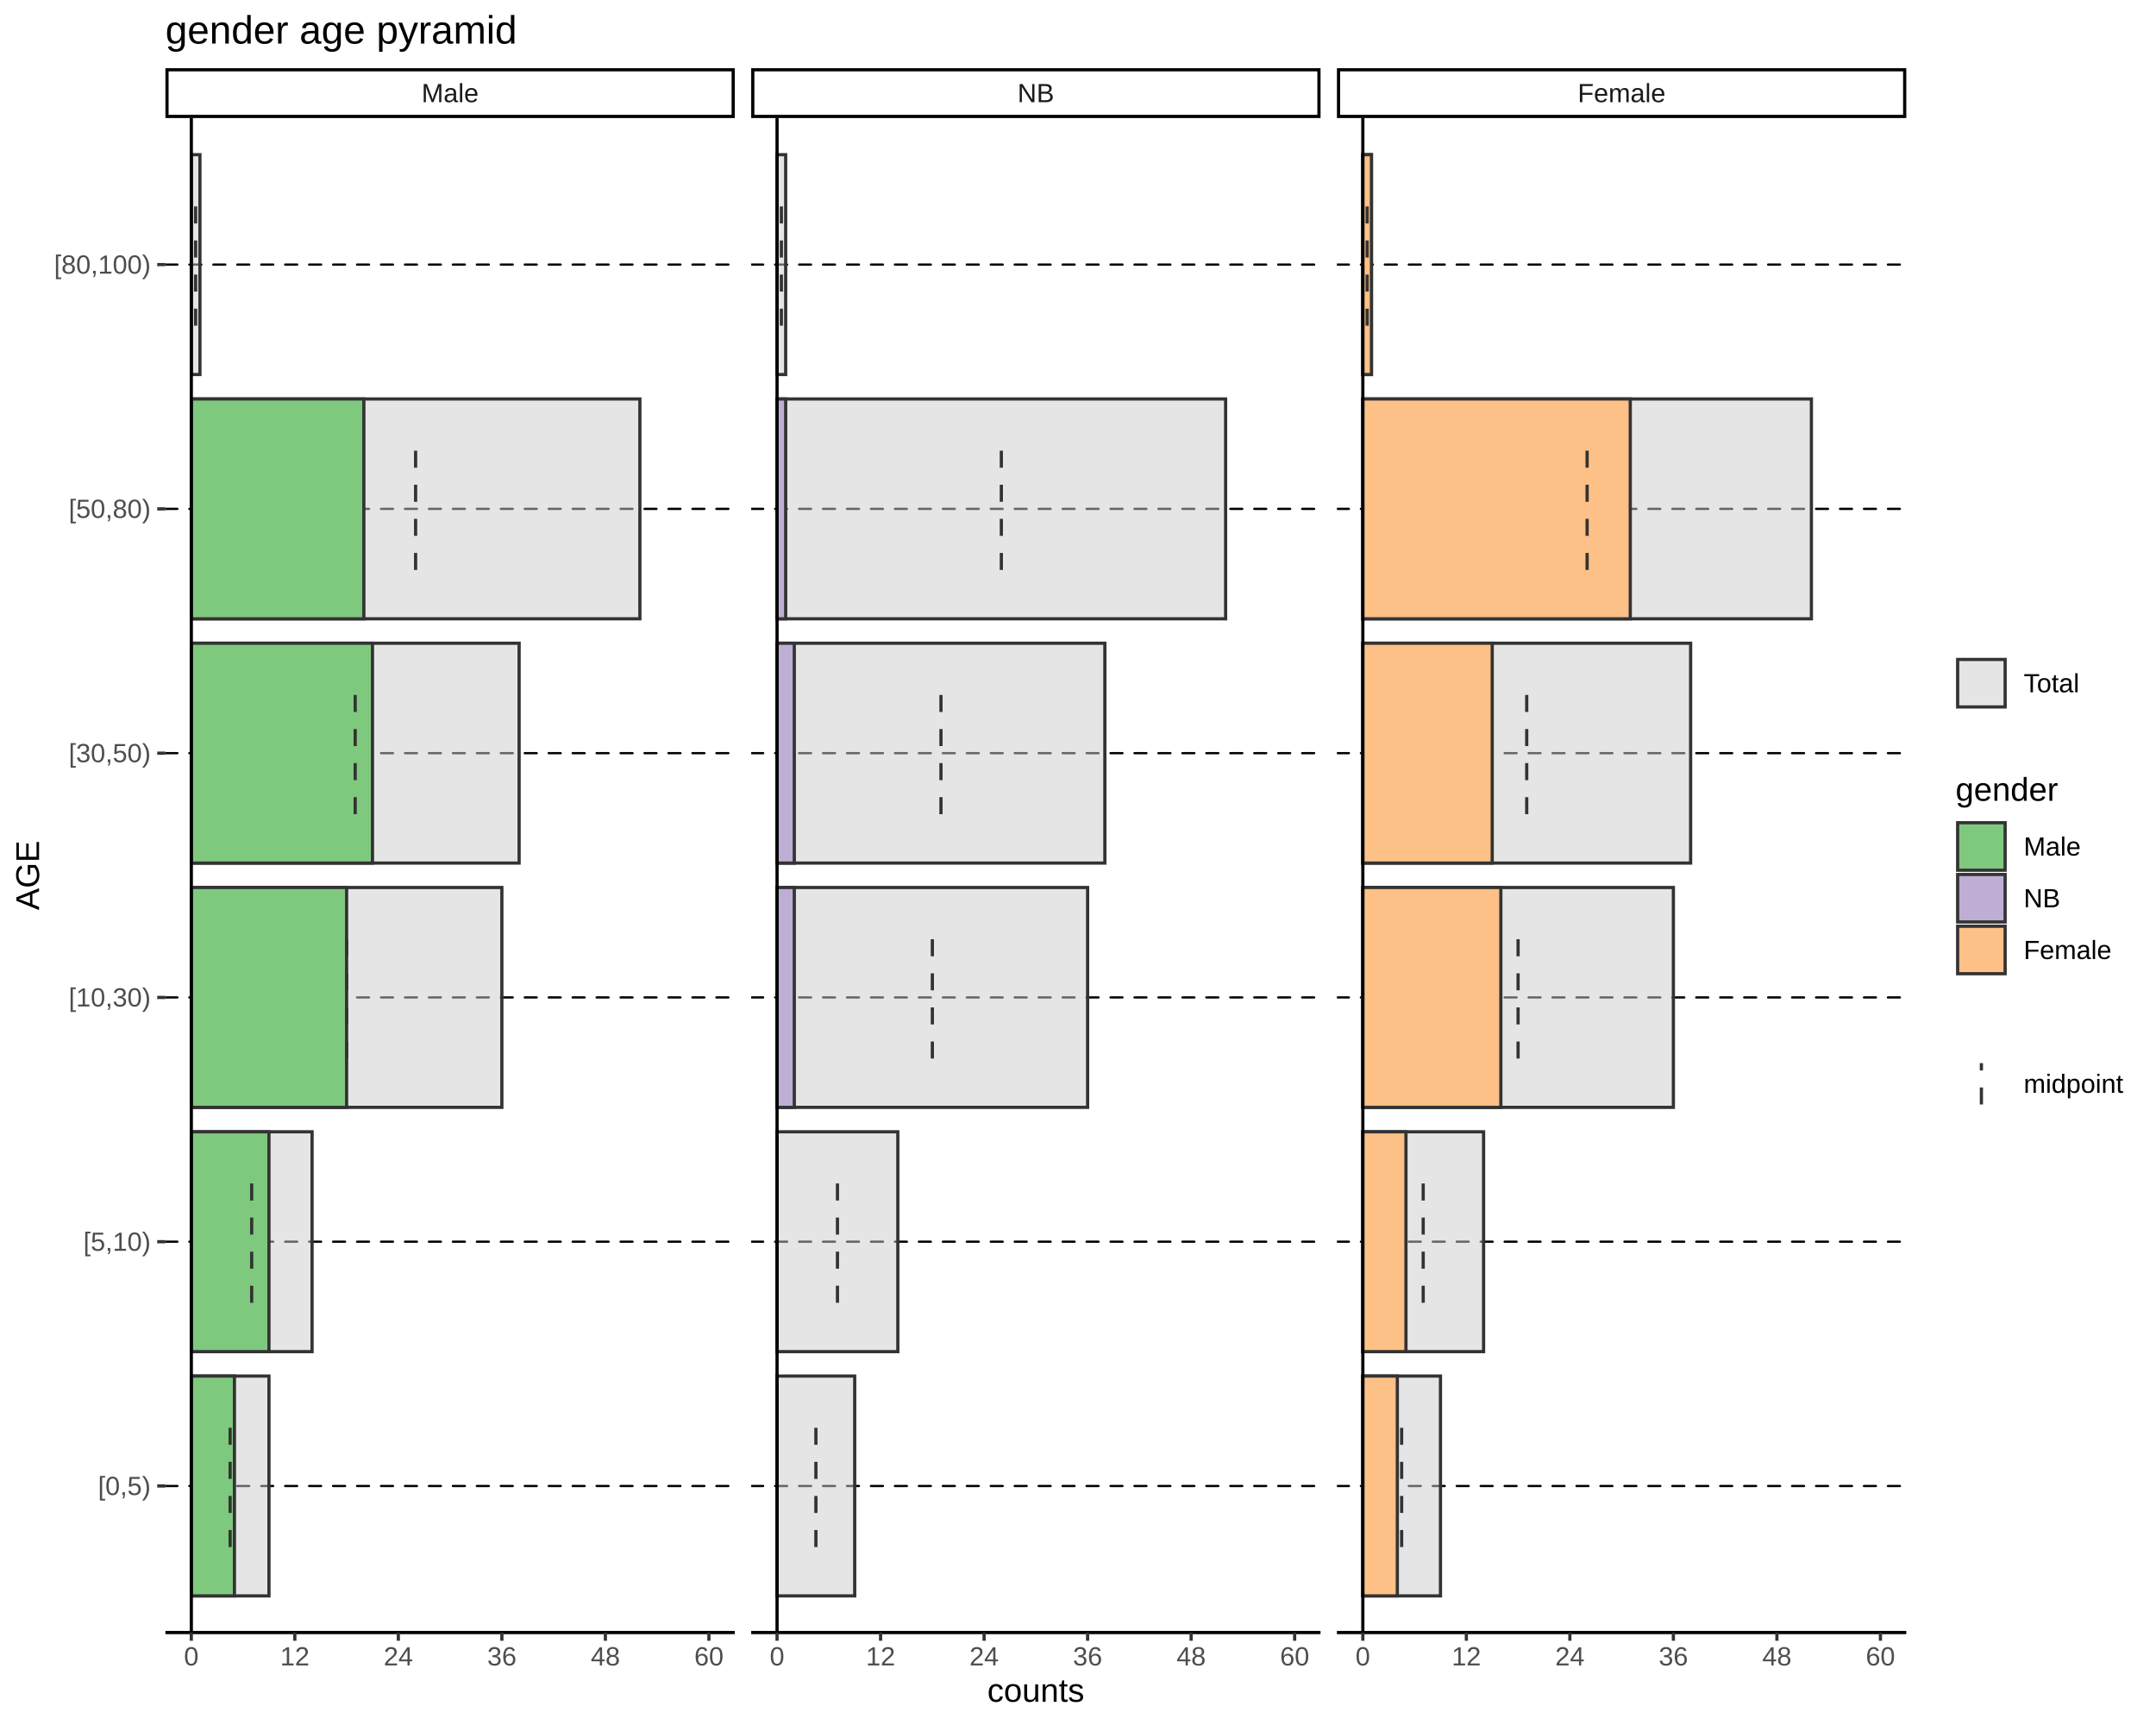
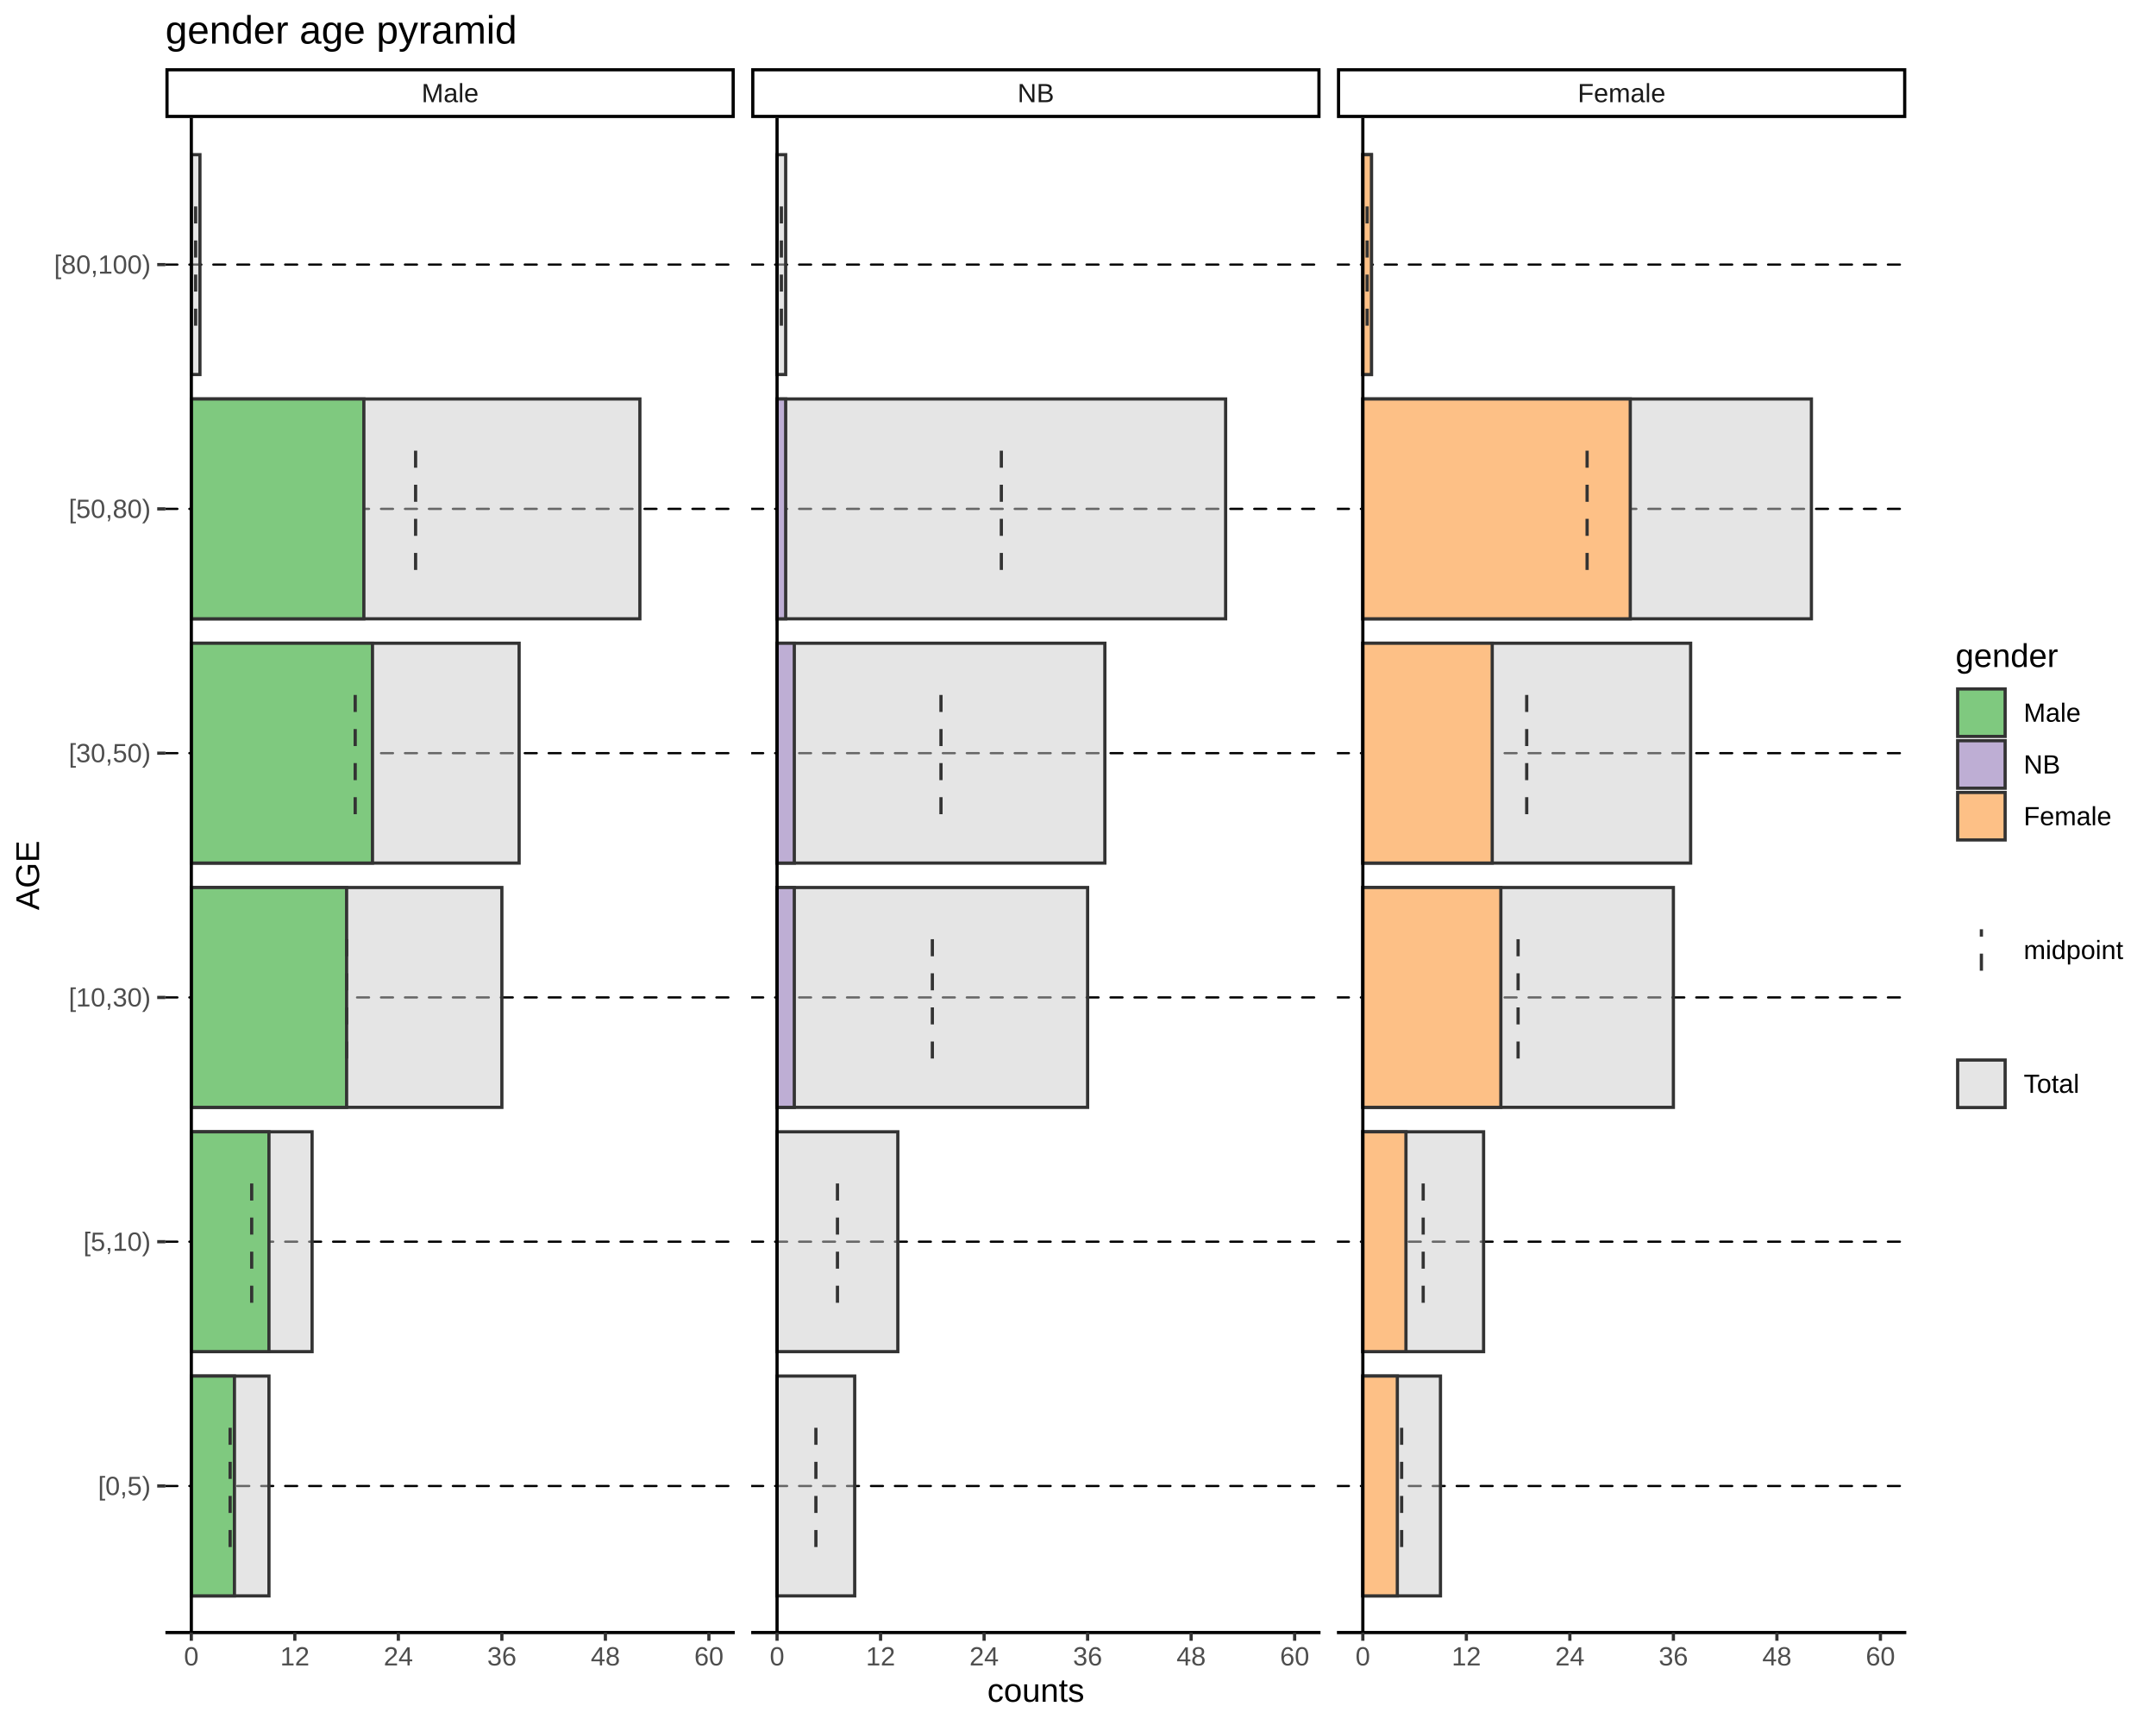
<svg xmlns="http://www.w3.org/2000/svg" viewBox="0 0 720.00 576.00">
  <defs>
    <style type="text/css">
    line, polyline, polygon, path, rect, circle {
      fill: none;
      stroke: #000000;
      stroke-linecap: round;
      stroke-linejoin: round;
      stroke-miterlimit: 10.00;
    }
  </style>
  </defs>
  <rect width="100%" height="100%" style="stroke: none; fill: #FFFFFF;" />
  <rect x="0.00" y="0.00" width="720.00" height="576.00" style="stroke-width: 1.07; stroke: #FFFFFF; fill: #FFFFFF;" />
  <defs>
    <clipPath id="cpNTUuMjR8MjQ1LjM4fDU0NS4xM3wzOS40MQ==">
      <rect x="55.24" y="39.41" width="190.14" height="505.72" />
    </clipPath>
  </defs>
  <rect x="55.24" y="39.41" width="190.14" height="505.72" style="stroke-width: 1.07; stroke: none; fill: #FFFFFF;" clip-path="url(#cpNTUuMjR8MjQ1LjM4fDU0NS4xM3wzOS40MQ==)" />
  <polyline points="55.24,496.19 245.38,496.19 " style="stroke-width: 0.75; stroke-dasharray: 4.00,4.00;" clip-path="url(#cpNTUuMjR8MjQ1LjM4fDU0NS4xM3wzOS40MQ==)" />
  <polyline points="55.24,414.62 245.38,414.62 " style="stroke-width: 0.75; stroke-dasharray: 4.00,4.00;" clip-path="url(#cpNTUuMjR8MjQ1LjM4fDU0NS4xM3wzOS40MQ==)" />
  <polyline points="55.24,333.06 245.38,333.06 " style="stroke-width: 0.75; stroke-dasharray: 4.00,4.00;" clip-path="url(#cpNTUuMjR8MjQ1LjM4fDU0NS4xM3wzOS40MQ==)" />
  <polyline points="55.24,251.49 245.38,251.49 " style="stroke-width: 0.75; stroke-dasharray: 4.00,4.00;" clip-path="url(#cpNTUuMjR8MjQ1LjM4fDU0NS4xM3wzOS40MQ==)" />
  <polyline points="55.24,169.92 245.38,169.92 " style="stroke-width: 0.75; stroke-dasharray: 4.00,4.00;" clip-path="url(#cpNTUuMjR8MjQ1LjM4fDU0NS4xM3wzOS40MQ==)" />
  <polyline points="55.24,88.35 245.38,88.35 " style="stroke-width: 0.75; stroke-dasharray: 4.00,4.00;" clip-path="url(#cpNTUuMjR8MjQ1LjM4fDU0NS4xM3wzOS40MQ==)" />
  <rect x="63.89" y="459.48" width="25.93" height="73.41" style="stroke-width: 1.07; stroke: #333333; stroke-linecap: square; stroke-linejoin: miter; fill: #CCCCCC; fill-opacity: 0.50;" clip-path="url(#cpNTUuMjR8MjQ1LjM4fDU0NS4xM3wzOS40MQ==)" />
  <rect x="63.89" y="377.92" width="40.33" height="73.41" style="stroke-width: 1.07; stroke: #333333; stroke-linecap: square; stroke-linejoin: miter; fill: #CCCCCC; fill-opacity: 0.50;" clip-path="url(#cpNTUuMjR8MjQ1LjM4fDU0NS4xM3wzOS40MQ==)" />
  <rect x="63.89" y="296.35" width="103.71" height="73.41" style="stroke-width: 1.07; stroke: #333333; stroke-linecap: square; stroke-linejoin: miter; fill: #CCCCCC; fill-opacity: 0.50;" clip-path="url(#cpNTUuMjR8MjQ1LjM4fDU0NS4xM3wzOS40MQ==)" />
  <rect x="63.89" y="214.78" width="109.47" height="73.41" style="stroke-width: 1.07; stroke: #333333; stroke-linecap: square; stroke-linejoin: miter; fill: #CCCCCC; fill-opacity: 0.50;" clip-path="url(#cpNTUuMjR8MjQ1LjM4fDU0NS4xM3wzOS40MQ==)" />
  <rect x="63.89" y="133.22" width="149.80" height="73.41" style="stroke-width: 1.07; stroke: #333333; stroke-linecap: square; stroke-linejoin: miter; fill: #CCCCCC; fill-opacity: 0.50;" clip-path="url(#cpNTUuMjR8MjQ1LjM4fDU0NS4xM3wzOS40MQ==)" />
  <rect x="63.89" y="51.65" width="2.88" height="73.41" style="stroke-width: 1.07; stroke: #333333; stroke-linecap: square; stroke-linejoin: miter; fill: #CCCCCC; fill-opacity: 0.50;" clip-path="url(#cpNTUuMjR8MjQ1LjM4fDU0NS4xM3wzOS40MQ==)" />
  <rect x="63.89" y="459.48" width="14.40" height="73.41" style="stroke-width: 1.07; stroke: #333333; stroke-linecap: square; stroke-linejoin: miter; fill: #7FC97F;" clip-path="url(#cpNTUuMjR8MjQ1LjM4fDU0NS4xM3wzOS40MQ==)" />
  <rect x="63.89" y="377.92" width="25.93" height="73.41" style="stroke-width: 1.07; stroke: #333333; stroke-linecap: square; stroke-linejoin: miter; fill: #7FC97F;" clip-path="url(#cpNTUuMjR8MjQ1LjM4fDU0NS4xM3wzOS40MQ==)" />
  <rect x="63.89" y="296.35" width="51.86" height="73.41" style="stroke-width: 1.07; stroke: #333333; stroke-linecap: square; stroke-linejoin: miter; fill: #7FC97F;" clip-path="url(#cpNTUuMjR8MjQ1LjM4fDU0NS4xM3wzOS40MQ==)" />
  <rect x="63.89" y="214.78" width="60.50" height="73.41" style="stroke-width: 1.07; stroke: #333333; stroke-linecap: square; stroke-linejoin: miter; fill: #7FC97F;" clip-path="url(#cpNTUuMjR8MjQ1LjM4fDU0NS4xM3wzOS40MQ==)" />
  <rect x="63.89" y="133.22" width="57.62" height="73.41" style="stroke-width: 1.07; stroke: #333333; stroke-linecap: square; stroke-linejoin: miter; fill: #7FC97F;" clip-path="url(#cpNTUuMjR8MjQ1LjM4fDU0NS4xM3wzOS40MQ==)" />
  <line x1="76.85" y1="516.58" x2="76.85" y2="475.80" style="stroke-width: 1.07; stroke: #333333; stroke-dasharray: 5.69,5.69; stroke-linecap: butt;" clip-path="url(#cpNTUuMjR8MjQ1LjM4fDU0NS4xM3wzOS40MQ==)" />
  <line x1="84.05" y1="435.01" x2="84.05" y2="394.23" style="stroke-width: 1.07; stroke: #333333; stroke-dasharray: 5.69,5.69; stroke-linecap: butt;" clip-path="url(#cpNTUuMjR8MjQ1LjM4fDU0NS4xM3wzOS40MQ==)" />
  <line x1="115.74" y1="353.45" x2="115.74" y2="312.66" style="stroke-width: 1.07; stroke: #333333; stroke-dasharray: 5.69,5.69; stroke-linecap: butt;" clip-path="url(#cpNTUuMjR8MjQ1LjM4fDU0NS4xM3wzOS40MQ==)" />
  <line x1="118.62" y1="271.88" x2="118.62" y2="231.10" style="stroke-width: 1.07; stroke: #333333; stroke-dasharray: 5.69,5.69; stroke-linecap: butt;" clip-path="url(#cpNTUuMjR8MjQ1LjM4fDU0NS4xM3wzOS40MQ==)" />
  <line x1="138.79" y1="190.31" x2="138.79" y2="149.53" style="stroke-width: 1.07; stroke: #333333; stroke-dasharray: 5.69,5.69; stroke-linecap: butt;" clip-path="url(#cpNTUuMjR8MjQ1LjM4fDU0NS4xM3wzOS40MQ==)" />
  <line x1="65.33" y1="108.75" x2="65.33" y2="67.96" style="stroke-width: 1.07; stroke: #333333; stroke-dasharray: 5.69,5.69; stroke-linecap: butt;" clip-path="url(#cpNTUuMjR8MjQ1LjM4fDU0NS4xM3wzOS40MQ==)" />
  <line x1="63.89" y1="545.13" x2="63.89" y2="39.41" style="stroke-width: 1.07; stroke-linecap: butt;" clip-path="url(#cpNTUuMjR8MjQ1LjM4fDU0NS4xM3wzOS40MQ==)" />
  <defs>
    <clipPath id="cpMC4wMHw3MjAuMDB8NTc2LjAwfDAuMDA=">
      <rect x="0.00" y="0.00" width="720.00" height="576.00" />
    </clipPath>
  </defs>
  <defs>
    <clipPath id="cpMjUwLjg2fDQ0MC45OXw1NDUuMTN8MzkuNDE=">
      <rect x="250.86" y="39.41" width="190.14" height="505.72" />
    </clipPath>
  </defs>
  <rect x="250.86" y="39.41" width="190.14" height="505.72" style="stroke-width: 1.07; stroke: none; fill: #FFFFFF;" clip-path="url(#cpMjUwLjg2fDQ0MC45OXw1NDUuMTN8MzkuNDE=)" />
  <polyline points="250.86,496.19 440.99,496.19 " style="stroke-width: 0.75; stroke-dasharray: 4.00,4.00;" clip-path="url(#cpMjUwLjg2fDQ0MC45OXw1NDUuMTN8MzkuNDE=)" />
  <polyline points="250.86,414.62 440.99,414.62 " style="stroke-width: 0.75; stroke-dasharray: 4.00,4.00;" clip-path="url(#cpMjUwLjg2fDQ0MC45OXw1NDUuMTN8MzkuNDE=)" />
  <polyline points="250.86,333.06 440.99,333.06 " style="stroke-width: 0.75; stroke-dasharray: 4.00,4.00;" clip-path="url(#cpMjUwLjg2fDQ0MC45OXw1NDUuMTN8MzkuNDE=)" />
  <polyline points="250.86,251.49 440.99,251.49 " style="stroke-width: 0.75; stroke-dasharray: 4.00,4.00;" clip-path="url(#cpMjUwLjg2fDQ0MC45OXw1NDUuMTN8MzkuNDE=)" />
  <polyline points="250.86,169.92 440.99,169.92 " style="stroke-width: 0.75; stroke-dasharray: 4.00,4.00;" clip-path="url(#cpMjUwLjg2fDQ0MC45OXw1NDUuMTN8MzkuNDE=)" />
  <polyline points="250.86,88.35 440.99,88.35 " style="stroke-width: 0.75; stroke-dasharray: 4.00,4.00;" clip-path="url(#cpMjUwLjg2fDQ0MC45OXw1NDUuMTN8MzkuNDE=)" />
  <rect x="259.50" y="459.48" width="25.93" height="73.41" style="stroke-width: 1.07; stroke: #333333; stroke-linecap: square; stroke-linejoin: miter; fill: #CCCCCC; fill-opacity: 0.50;" clip-path="url(#cpMjUwLjg2fDQ0MC45OXw1NDUuMTN8MzkuNDE=)" />
  <rect x="259.50" y="377.92" width="40.33" height="73.41" style="stroke-width: 1.07; stroke: #333333; stroke-linecap: square; stroke-linejoin: miter; fill: #CCCCCC; fill-opacity: 0.50;" clip-path="url(#cpMjUwLjg2fDQ0MC45OXw1NDUuMTN8MzkuNDE=)" />
  <rect x="259.50" y="296.35" width="103.71" height="73.41" style="stroke-width: 1.07; stroke: #333333; stroke-linecap: square; stroke-linejoin: miter; fill: #CCCCCC; fill-opacity: 0.50;" clip-path="url(#cpMjUwLjg2fDQ0MC45OXw1NDUuMTN8MzkuNDE=)" />
  <rect x="259.50" y="214.78" width="109.47" height="73.41" style="stroke-width: 1.07; stroke: #333333; stroke-linecap: square; stroke-linejoin: miter; fill: #CCCCCC; fill-opacity: 0.50;" clip-path="url(#cpMjUwLjg2fDQ0MC45OXw1NDUuMTN8MzkuNDE=)" />
  <rect x="259.50" y="133.22" width="149.80" height="73.41" style="stroke-width: 1.07; stroke: #333333; stroke-linecap: square; stroke-linejoin: miter; fill: #CCCCCC; fill-opacity: 0.50;" clip-path="url(#cpMjUwLjg2fDQ0MC45OXw1NDUuMTN8MzkuNDE=)" />
  <rect x="259.50" y="51.65" width="2.88" height="73.41" style="stroke-width: 1.07; stroke: #333333; stroke-linecap: square; stroke-linejoin: miter; fill: #CCCCCC; fill-opacity: 0.50;" clip-path="url(#cpMjUwLjg2fDQ0MC45OXw1NDUuMTN8MzkuNDE=)" />
  <rect x="259.50" y="296.35" width="5.76" height="73.41" style="stroke-width: 1.07; stroke: #333333; stroke-linecap: square; stroke-linejoin: miter; fill: #BEAED4;" clip-path="url(#cpMjUwLjg2fDQ0MC45OXw1NDUuMTN8MzkuNDE=)" />
  <rect x="259.50" y="214.78" width="5.76" height="73.41" style="stroke-width: 1.07; stroke: #333333; stroke-linecap: square; stroke-linejoin: miter; fill: #BEAED4;" clip-path="url(#cpMjUwLjg2fDQ0MC45OXw1NDUuMTN8MzkuNDE=)" />
  <rect x="259.50" y="133.22" width="2.88" height="73.41" style="stroke-width: 1.07; stroke: #333333; stroke-linecap: square; stroke-linejoin: miter; fill: #BEAED4;" clip-path="url(#cpMjUwLjg2fDQ0MC45OXw1NDUuMTN8MzkuNDE=)" />
  <line x1="272.47" y1="516.58" x2="272.47" y2="475.80" style="stroke-width: 1.07; stroke: #333333; stroke-dasharray: 5.69,5.69; stroke-linecap: butt;" clip-path="url(#cpMjUwLjg2fDQ0MC45OXw1NDUuMTN8MzkuNDE=)" />
  <line x1="279.67" y1="435.01" x2="279.67" y2="394.23" style="stroke-width: 1.07; stroke: #333333; stroke-dasharray: 5.69,5.69; stroke-linecap: butt;" clip-path="url(#cpMjUwLjg2fDQ0MC45OXw1NDUuMTN8MzkuNDE=)" />
  <line x1="311.36" y1="353.45" x2="311.36" y2="312.66" style="stroke-width: 1.07; stroke: #333333; stroke-dasharray: 5.69,5.69; stroke-linecap: butt;" clip-path="url(#cpMjUwLjg2fDQ0MC45OXw1NDUuMTN8MzkuNDE=)" />
  <line x1="314.24" y1="271.88" x2="314.24" y2="231.10" style="stroke-width: 1.07; stroke: #333333; stroke-dasharray: 5.69,5.69; stroke-linecap: butt;" clip-path="url(#cpMjUwLjg2fDQ0MC45OXw1NDUuMTN8MzkuNDE=)" />
  <line x1="334.40" y1="190.31" x2="334.40" y2="149.53" style="stroke-width: 1.07; stroke: #333333; stroke-dasharray: 5.69,5.69; stroke-linecap: butt;" clip-path="url(#cpMjUwLjg2fDQ0MC45OXw1NDUuMTN8MzkuNDE=)" />
  <line x1="260.94" y1="108.75" x2="260.94" y2="67.96" style="stroke-width: 1.07; stroke: #333333; stroke-dasharray: 5.69,5.69; stroke-linecap: butt;" clip-path="url(#cpMjUwLjg2fDQ0MC45OXw1NDUuMTN8MzkuNDE=)" />
  <line x1="259.50" y1="545.13" x2="259.50" y2="39.41" style="stroke-width: 1.07; stroke-linecap: butt;" clip-path="url(#cpMjUwLjg2fDQ0MC45OXw1NDUuMTN8MzkuNDE=)" />
  <defs>
    <clipPath id="cpMC4wMHw3MjAuMDB8NTc2LjAwfDAuMDA=">
      <rect x="0.00" y="0.00" width="720.00" height="576.00" />
    </clipPath>
  </defs>
  <defs>
    <clipPath id="cpNDQ2LjQ3fDYzNi42MXw1NDUuMTN8MzkuNDE=">
      <rect x="446.47" y="39.41" width="190.14" height="505.72" />
    </clipPath>
  </defs>
  <rect x="446.47" y="39.41" width="190.14" height="505.72" style="stroke-width: 1.07; stroke: none; fill: #FFFFFF;" clip-path="url(#cpNDQ2LjQ3fDYzNi42MXw1NDUuMTN8MzkuNDE=)" />
  <polyline points="446.47,496.19 636.61,496.19 " style="stroke-width: 0.75; stroke-dasharray: 4.00,4.00;" clip-path="url(#cpNDQ2LjQ3fDYzNi42MXw1NDUuMTN8MzkuNDE=)" />
  <polyline points="446.47,414.62 636.61,414.62 " style="stroke-width: 0.75; stroke-dasharray: 4.00,4.00;" clip-path="url(#cpNDQ2LjQ3fDYzNi42MXw1NDUuMTN8MzkuNDE=)" />
  <polyline points="446.47,333.06 636.61,333.06 " style="stroke-width: 0.75; stroke-dasharray: 4.00,4.00;" clip-path="url(#cpNDQ2LjQ3fDYzNi42MXw1NDUuMTN8MzkuNDE=)" />
  <polyline points="446.47,251.49 636.61,251.49 " style="stroke-width: 0.75; stroke-dasharray: 4.00,4.00;" clip-path="url(#cpNDQ2LjQ3fDYzNi42MXw1NDUuMTN8MzkuNDE=)" />
  <polyline points="446.47,169.92 636.61,169.92 " style="stroke-width: 0.75; stroke-dasharray: 4.00,4.00;" clip-path="url(#cpNDQ2LjQ3fDYzNi42MXw1NDUuMTN8MzkuNDE=)" />
  <polyline points="446.47,88.35 636.61,88.35 " style="stroke-width: 0.75; stroke-dasharray: 4.00,4.00;" clip-path="url(#cpNDQ2LjQ3fDYzNi42MXw1NDUuMTN8MzkuNDE=)" />
  <rect x="455.12" y="459.48" width="25.93" height="73.41" style="stroke-width: 1.07; stroke: #333333; stroke-linecap: square; stroke-linejoin: miter; fill: #CCCCCC; fill-opacity: 0.50;" clip-path="url(#cpNDQ2LjQ3fDYzNi42MXw1NDUuMTN8MzkuNDE=)" />
  <rect x="455.12" y="377.92" width="40.33" height="73.41" style="stroke-width: 1.07; stroke: #333333; stroke-linecap: square; stroke-linejoin: miter; fill: #CCCCCC; fill-opacity: 0.50;" clip-path="url(#cpNDQ2LjQ3fDYzNi42MXw1NDUuMTN8MzkuNDE=)" />
  <rect x="455.12" y="296.35" width="103.71" height="73.41" style="stroke-width: 1.07; stroke: #333333; stroke-linecap: square; stroke-linejoin: miter; fill: #CCCCCC; fill-opacity: 0.50;" clip-path="url(#cpNDQ2LjQ3fDYzNi42MXw1NDUuMTN8MzkuNDE=)" />
  <rect x="455.12" y="214.78" width="109.47" height="73.41" style="stroke-width: 1.07; stroke: #333333; stroke-linecap: square; stroke-linejoin: miter; fill: #CCCCCC; fill-opacity: 0.50;" clip-path="url(#cpNDQ2LjQ3fDYzNi42MXw1NDUuMTN8MzkuNDE=)" />
  <rect x="455.12" y="133.22" width="149.80" height="73.41" style="stroke-width: 1.07; stroke: #333333; stroke-linecap: square; stroke-linejoin: miter; fill: #CCCCCC; fill-opacity: 0.50;" clip-path="url(#cpNDQ2LjQ3fDYzNi42MXw1NDUuMTN8MzkuNDE=)" />
  <rect x="455.12" y="51.65" width="2.88" height="73.41" style="stroke-width: 1.07; stroke: #333333; stroke-linecap: square; stroke-linejoin: miter; fill: #CCCCCC; fill-opacity: 0.50;" clip-path="url(#cpNDQ2LjQ3fDYzNi42MXw1NDUuMTN8MzkuNDE=)" />
  <rect x="455.12" y="459.48" width="11.52" height="73.41" style="stroke-width: 1.07; stroke: #333333; stroke-linecap: square; stroke-linejoin: miter; fill: #FDC086;" clip-path="url(#cpNDQ2LjQ3fDYzNi42MXw1NDUuMTN8MzkuNDE=)" />
  <rect x="455.12" y="377.92" width="14.40" height="73.41" style="stroke-width: 1.07; stroke: #333333; stroke-linecap: square; stroke-linejoin: miter; fill: #FDC086;" clip-path="url(#cpNDQ2LjQ3fDYzNi42MXw1NDUuMTN8MzkuNDE=)" />
  <rect x="455.12" y="296.35" width="46.09" height="73.41" style="stroke-width: 1.07; stroke: #333333; stroke-linecap: square; stroke-linejoin: miter; fill: #FDC086;" clip-path="url(#cpNDQ2LjQ3fDYzNi42MXw1NDUuMTN8MzkuNDE=)" />
  <rect x="455.12" y="214.78" width="43.21" height="73.41" style="stroke-width: 1.07; stroke: #333333; stroke-linecap: square; stroke-linejoin: miter; fill: #FDC086;" clip-path="url(#cpNDQ2LjQ3fDYzNi42MXw1NDUuMTN8MzkuNDE=)" />
  <rect x="455.12" y="133.22" width="89.31" height="73.41" style="stroke-width: 1.07; stroke: #333333; stroke-linecap: square; stroke-linejoin: miter; fill: #FDC086;" clip-path="url(#cpNDQ2LjQ3fDYzNi42MXw1NDUuMTN8MzkuNDE=)" />
  <rect x="455.12" y="51.65" width="2.88" height="73.41" style="stroke-width: 1.07; stroke: #333333; stroke-linecap: square; stroke-linejoin: miter; fill: #FDC086;" clip-path="url(#cpNDQ2LjQ3fDYzNi42MXw1NDUuMTN8MzkuNDE=)" />
  <line x1="468.08" y1="516.58" x2="468.08" y2="475.80" style="stroke-width: 1.07; stroke: #333333; stroke-dasharray: 5.69,5.69; stroke-linecap: butt;" clip-path="url(#cpNDQ2LjQ3fDYzNi42MXw1NDUuMTN8MzkuNDE=)" />
  <line x1="475.28" y1="435.01" x2="475.28" y2="394.23" style="stroke-width: 1.07; stroke: #333333; stroke-dasharray: 5.69,5.69; stroke-linecap: butt;" clip-path="url(#cpNDQ2LjQ3fDYzNi42MXw1NDUuMTN8MzkuNDE=)" />
  <line x1="506.97" y1="353.45" x2="506.97" y2="312.66" style="stroke-width: 1.07; stroke: #333333; stroke-dasharray: 5.69,5.69; stroke-linecap: butt;" clip-path="url(#cpNDQ2LjQ3fDYzNi42MXw1NDUuMTN8MzkuNDE=)" />
  <line x1="509.85" y1="271.88" x2="509.85" y2="231.10" style="stroke-width: 1.07; stroke: #333333; stroke-dasharray: 5.69,5.69; stroke-linecap: butt;" clip-path="url(#cpNDQ2LjQ3fDYzNi42MXw1NDUuMTN8MzkuNDE=)" />
  <line x1="530.02" y1="190.31" x2="530.02" y2="149.53" style="stroke-width: 1.07; stroke: #333333; stroke-dasharray: 5.69,5.69; stroke-linecap: butt;" clip-path="url(#cpNDQ2LjQ3fDYzNi42MXw1NDUuMTN8MzkuNDE=)" />
  <line x1="456.56" y1="108.75" x2="456.56" y2="67.96" style="stroke-width: 1.07; stroke: #333333; stroke-dasharray: 5.69,5.69; stroke-linecap: butt;" clip-path="url(#cpNDQ2LjQ3fDYzNi42MXw1NDUuMTN8MzkuNDE=)" />
  <line x1="455.12" y1="545.13" x2="455.12" y2="39.41" style="stroke-width: 1.07; stroke-linecap: butt;" clip-path="url(#cpNDQ2LjQ3fDYzNi42MXw1NDUuMTN8MzkuNDE=)" />
  <defs>
    <clipPath id="cpMC4wMHw3MjAuMDB8NTc2LjAwfDAuMDA=">
      <rect x="0.00" y="0.00" width="720.00" height="576.00" />
    </clipPath>
  </defs>
  <defs>
    <clipPath id="cpNTUuMjR8MjQ1LjM4fDM5LjQxfDIyLjc3">
      <rect x="55.24" y="22.77" width="190.14" height="16.64" />
    </clipPath>
  </defs>
  <rect x="55.24" y="22.77" width="190.14" height="16.64" style="stroke-width: 2.13; fill: #FFFFFF;" clip-path="url(#cpNTUuMjR8MjQ1LjM4fDM5LjQxfDIyLjc3)" />
  <g clip-path="url(#cpNTUuMjR8MjQ1LjM4fDM5LjQxfDIyLjc3)">
    <text x="140.78" y="34.12" style="font-size: 8.80px; fill: #1A1A1A; font-family: Liberation Sans;" textLength="19.06px" lengthAdjust="spacingAndGlyphs">Male</text>
  </g>
  <defs>
    <clipPath id="cpMC4wMHw3MjAuMDB8NTc2LjAwfDAuMDA=">
      <rect x="0.00" y="0.00" width="720.00" height="576.00" />
    </clipPath>
  </defs>
  <defs>
    <clipPath id="cpMjUwLjg2fDQ0MC45OXwzOS40MXwyMi43Nw==">
      <rect x="250.86" y="22.77" width="190.14" height="16.64" />
    </clipPath>
  </defs>
  <rect x="250.86" y="22.77" width="190.14" height="16.64" style="stroke-width: 2.13; fill: #FFFFFF;" clip-path="url(#cpMjUwLjg2fDQ0MC45OXwzOS40MXwyMi43Nw==)" />
  <g clip-path="url(#cpMjUwLjg2fDQ0MC45OXwzOS40MXwyMi43Nw==)">
    <text x="339.81" y="34.12" style="font-size: 8.80px; fill: #1A1A1A; font-family: Liberation Sans;" textLength="12.23px" lengthAdjust="spacingAndGlyphs">NB</text>
  </g>
  <defs>
    <clipPath id="cpMC4wMHw3MjAuMDB8NTc2LjAwfDAuMDA=">
      <rect x="0.00" y="0.00" width="720.00" height="576.00" />
    </clipPath>
  </defs>
  <defs>
    <clipPath id="cpNDQ2LjQ3fDYzNi42MXwzOS40MXwyMi43Nw==">
      <rect x="446.47" y="22.77" width="190.14" height="16.64" />
    </clipPath>
  </defs>
  <rect x="446.47" y="22.77" width="190.14" height="16.64" style="stroke-width: 2.13; fill: #FFFFFF;" clip-path="url(#cpNDQ2LjQ3fDYzNi42MXwzOS40MXwyMi43Nw==)" />
  <g clip-path="url(#cpNDQ2LjQ3fDYzNi42MXwzOS40MXwyMi43Nw==)">
    <text x="526.88" y="34.12" style="font-size: 8.80px; fill: #1A1A1A; font-family: Liberation Sans;" textLength="29.33px" lengthAdjust="spacingAndGlyphs">Female</text>
  </g>
  <defs>
    <clipPath id="cpMC4wMHw3MjAuMDB8NTc2LjAwfDAuMDA=">
      <rect x="0.00" y="0.00" width="720.00" height="576.00" />
    </clipPath>
  </defs>
  <polyline points="55.24,545.13 245.38,545.13 " style="stroke-width: 1.07; stroke-linecap: butt;" clip-path="url(#cpMC4wMHw3MjAuMDB8NTc2LjAwfDAuMDA=)" />
  <polyline points="63.89,547.87 63.89,545.13 " style="stroke-width: 1.07; stroke: #333333; stroke-linecap: butt;" clip-path="url(#cpMC4wMHw3MjAuMDB8NTc2LjAwfDAuMDA=)" />
  <polyline points="98.46,547.87 98.46,545.13 " style="stroke-width: 1.07; stroke: #333333; stroke-linecap: butt;" clip-path="url(#cpMC4wMHw3MjAuMDB8NTc2LjAwfDAuMDA=)" />
  <polyline points="133.03,547.87 133.03,545.13 " style="stroke-width: 1.07; stroke: #333333; stroke-linecap: butt;" clip-path="url(#cpMC4wMHw3MjAuMDB8NTc2LjAwfDAuMDA=)" />
  <polyline points="167.60,547.87 167.60,545.13 " style="stroke-width: 1.07; stroke: #333333; stroke-linecap: butt;" clip-path="url(#cpMC4wMHw3MjAuMDB8NTc2LjAwfDAuMDA=)" />
  <polyline points="202.17,547.87 202.17,545.13 " style="stroke-width: 1.07; stroke: #333333; stroke-linecap: butt;" clip-path="url(#cpMC4wMHw3MjAuMDB8NTc2LjAwfDAuMDA=)" />
  <polyline points="236.74,547.87 236.74,545.13 " style="stroke-width: 1.07; stroke: #333333; stroke-linecap: butt;" clip-path="url(#cpMC4wMHw3MjAuMDB8NTc2LjAwfDAuMDA=)" />
  <g clip-path="url(#cpMC4wMHw3MjAuMDB8NTc2LjAwfDAuMDA=)">
    <text x="61.44" y="556.11" style="font-size: 8.80px; fill: #4D4D4D; font-family: Liberation Sans;" textLength="4.89px" lengthAdjust="spacingAndGlyphs">0</text>
  </g>
  <g clip-path="url(#cpMC4wMHw3MjAuMDB8NTc2LjAwfDAuMDA=)">
    <text x="93.57" y="556.11" style="font-size: 8.80px; fill: #4D4D4D; font-family: Liberation Sans;" textLength="9.78px" lengthAdjust="spacingAndGlyphs">12</text>
  </g>
  <g clip-path="url(#cpMC4wMHw3MjAuMDB8NTc2LjAwfDAuMDA=)">
    <text x="128.14" y="556.11" style="font-size: 8.80px; fill: #4D4D4D; font-family: Liberation Sans;" textLength="9.78px" lengthAdjust="spacingAndGlyphs">24</text>
  </g>
  <g clip-path="url(#cpMC4wMHw3MjAuMDB8NTc2LjAwfDAuMDA=)">
    <text x="162.71" y="556.11" style="font-size: 8.80px; fill: #4D4D4D; font-family: Liberation Sans;" textLength="9.78px" lengthAdjust="spacingAndGlyphs">36</text>
  </g>
  <g clip-path="url(#cpMC4wMHw3MjAuMDB8NTc2LjAwfDAuMDA=)">
    <text x="197.28" y="556.11" style="font-size: 8.80px; fill: #4D4D4D; font-family: Liberation Sans;" textLength="9.78px" lengthAdjust="spacingAndGlyphs">48</text>
  </g>
  <g clip-path="url(#cpMC4wMHw3MjAuMDB8NTc2LjAwfDAuMDA=)">
    <text x="231.85" y="556.11" style="font-size: 8.80px; fill: #4D4D4D; font-family: Liberation Sans;" textLength="9.78px" lengthAdjust="spacingAndGlyphs">60</text>
  </g>
  <polyline points="250.86,545.13 440.99,545.13 " style="stroke-width: 1.07; stroke-linecap: butt;" clip-path="url(#cpMC4wMHw3MjAuMDB8NTc2LjAwfDAuMDA=)" />
  <polyline points="259.50,547.87 259.50,545.13 " style="stroke-width: 1.07; stroke: #333333; stroke-linecap: butt;" clip-path="url(#cpMC4wMHw3MjAuMDB8NTc2LjAwfDAuMDA=)" />
  <polyline points="294.07,547.87 294.07,545.13 " style="stroke-width: 1.07; stroke: #333333; stroke-linecap: butt;" clip-path="url(#cpMC4wMHw3MjAuMDB8NTc2LjAwfDAuMDA=)" />
  <polyline points="328.64,547.87 328.64,545.13 " style="stroke-width: 1.07; stroke: #333333; stroke-linecap: butt;" clip-path="url(#cpMC4wMHw3MjAuMDB8NTc2LjAwfDAuMDA=)" />
  <polyline points="363.21,547.87 363.21,545.13 " style="stroke-width: 1.07; stroke: #333333; stroke-linecap: butt;" clip-path="url(#cpMC4wMHw3MjAuMDB8NTc2LjAwfDAuMDA=)" />
  <polyline points="397.78,547.87 397.78,545.13 " style="stroke-width: 1.07; stroke: #333333; stroke-linecap: butt;" clip-path="url(#cpMC4wMHw3MjAuMDB8NTc2LjAwfDAuMDA=)" />
  <polyline points="432.35,547.87 432.35,545.13 " style="stroke-width: 1.07; stroke: #333333; stroke-linecap: butt;" clip-path="url(#cpMC4wMHw3MjAuMDB8NTc2LjAwfDAuMDA=)" />
  <g clip-path="url(#cpMC4wMHw3MjAuMDB8NTc2LjAwfDAuMDA=)">
    <text x="257.06" y="556.11" style="font-size: 8.80px; fill: #4D4D4D; font-family: Liberation Sans;" textLength="4.89px" lengthAdjust="spacingAndGlyphs">0</text>
  </g>
  <g clip-path="url(#cpMC4wMHw3MjAuMDB8NTc2LjAwfDAuMDA=)">
    <text x="289.18" y="556.11" style="font-size: 8.80px; fill: #4D4D4D; font-family: Liberation Sans;" textLength="9.78px" lengthAdjust="spacingAndGlyphs">12</text>
  </g>
  <g clip-path="url(#cpMC4wMHw3MjAuMDB8NTc2LjAwfDAuMDA=)">
    <text x="323.75" y="556.11" style="font-size: 8.80px; fill: #4D4D4D; font-family: Liberation Sans;" textLength="9.78px" lengthAdjust="spacingAndGlyphs">24</text>
  </g>
  <g clip-path="url(#cpMC4wMHw3MjAuMDB8NTc2LjAwfDAuMDA=)">
    <text x="358.32" y="556.11" style="font-size: 8.80px; fill: #4D4D4D; font-family: Liberation Sans;" textLength="9.78px" lengthAdjust="spacingAndGlyphs">36</text>
  </g>
  <g clip-path="url(#cpMC4wMHw3MjAuMDB8NTc2LjAwfDAuMDA=)">
    <text x="392.89" y="556.11" style="font-size: 8.80px; fill: #4D4D4D; font-family: Liberation Sans;" textLength="9.78px" lengthAdjust="spacingAndGlyphs">48</text>
  </g>
  <g clip-path="url(#cpMC4wMHw3MjAuMDB8NTc2LjAwfDAuMDA=)">
    <text x="427.46" y="556.11" style="font-size: 8.80px; fill: #4D4D4D; font-family: Liberation Sans;" textLength="9.78px" lengthAdjust="spacingAndGlyphs">60</text>
  </g>
  <polyline points="446.47,545.13 636.61,545.13 " style="stroke-width: 1.07; stroke-linecap: butt;" clip-path="url(#cpMC4wMHw3MjAuMDB8NTc2LjAwfDAuMDA=)" />
  <polyline points="455.12,547.87 455.12,545.13 " style="stroke-width: 1.07; stroke: #333333; stroke-linecap: butt;" clip-path="url(#cpMC4wMHw3MjAuMDB8NTc2LjAwfDAuMDA=)" />
  <polyline points="489.69,547.87 489.69,545.13 " style="stroke-width: 1.07; stroke: #333333; stroke-linecap: butt;" clip-path="url(#cpMC4wMHw3MjAuMDB8NTc2LjAwfDAuMDA=)" />
  <polyline points="524.26,547.87 524.26,545.13 " style="stroke-width: 1.07; stroke: #333333; stroke-linecap: butt;" clip-path="url(#cpMC4wMHw3MjAuMDB8NTc2LjAwfDAuMDA=)" />
  <polyline points="558.83,547.87 558.83,545.13 " style="stroke-width: 1.07; stroke: #333333; stroke-linecap: butt;" clip-path="url(#cpMC4wMHw3MjAuMDB8NTc2LjAwfDAuMDA=)" />
  <polyline points="593.40,547.87 593.40,545.13 " style="stroke-width: 1.07; stroke: #333333; stroke-linecap: butt;" clip-path="url(#cpMC4wMHw3MjAuMDB8NTc2LjAwfDAuMDA=)" />
  <polyline points="627.97,547.87 627.97,545.13 " style="stroke-width: 1.07; stroke: #333333; stroke-linecap: butt;" clip-path="url(#cpMC4wMHw3MjAuMDB8NTc2LjAwfDAuMDA=)" />
  <g clip-path="url(#cpMC4wMHw3MjAuMDB8NTc2LjAwfDAuMDA=)">
    <text x="452.67" y="556.11" style="font-size: 8.80px; fill: #4D4D4D; font-family: Liberation Sans;" textLength="4.89px" lengthAdjust="spacingAndGlyphs">0</text>
  </g>
  <g clip-path="url(#cpMC4wMHw3MjAuMDB8NTc2LjAwfDAuMDA=)">
    <text x="484.80" y="556.11" style="font-size: 8.80px; fill: #4D4D4D; font-family: Liberation Sans;" textLength="9.78px" lengthAdjust="spacingAndGlyphs">12</text>
  </g>
  <g clip-path="url(#cpMC4wMHw3MjAuMDB8NTc2LjAwfDAuMDA=)">
    <text x="519.37" y="556.11" style="font-size: 8.80px; fill: #4D4D4D; font-family: Liberation Sans;" textLength="9.78px" lengthAdjust="spacingAndGlyphs">24</text>
  </g>
  <g clip-path="url(#cpMC4wMHw3MjAuMDB8NTc2LjAwfDAuMDA=)">
    <text x="553.94" y="556.11" style="font-size: 8.80px; fill: #4D4D4D; font-family: Liberation Sans;" textLength="9.78px" lengthAdjust="spacingAndGlyphs">36</text>
  </g>
  <g clip-path="url(#cpMC4wMHw3MjAuMDB8NTc2LjAwfDAuMDA=)">
    <text x="588.51" y="556.11" style="font-size: 8.80px; fill: #4D4D4D; font-family: Liberation Sans;" textLength="9.78px" lengthAdjust="spacingAndGlyphs">48</text>
  </g>
  <g clip-path="url(#cpMC4wMHw3MjAuMDB8NTc2LjAwfDAuMDA=)">
    <text x="623.08" y="556.11" style="font-size: 8.80px; fill: #4D4D4D; font-family: Liberation Sans;" textLength="9.78px" lengthAdjust="spacingAndGlyphs">60</text>
  </g>
  <g clip-path="url(#cpMC4wMHw3MjAuMDB8NTc2LjAwfDAuMDA=)">
    <text x="32.73" y="499.21" style="font-size: 8.80px; fill: #4D4D4D; font-family: Liberation Sans;" textLength="17.58px" lengthAdjust="spacingAndGlyphs">[0,5)</text>
  </g>
  <g clip-path="url(#cpMC4wMHw3MjAuMDB8NTc2LjAwfDAuMDA=)">
    <text x="27.84" y="417.65" style="font-size: 8.80px; fill: #4D4D4D; font-family: Liberation Sans;" textLength="22.47px" lengthAdjust="spacingAndGlyphs">[5,10)</text>
  </g>
  <g clip-path="url(#cpMC4wMHw3MjAuMDB8NTc2LjAwfDAuMDA=)">
    <text x="22.95" y="336.08" style="font-size: 8.80px; fill: #4D4D4D; font-family: Liberation Sans;" textLength="27.36px" lengthAdjust="spacingAndGlyphs">[10,30)</text>
  </g>
  <g clip-path="url(#cpMC4wMHw3MjAuMDB8NTc2LjAwfDAuMDA=)">
    <text x="22.95" y="254.51" style="font-size: 8.80px; fill: #4D4D4D; font-family: Liberation Sans;" textLength="27.36px" lengthAdjust="spacingAndGlyphs">[30,50)</text>
  </g>
  <g clip-path="url(#cpMC4wMHw3MjAuMDB8NTc2LjAwfDAuMDA=)">
    <text x="22.95" y="172.94" style="font-size: 8.80px; fill: #4D4D4D; font-family: Liberation Sans;" textLength="27.36px" lengthAdjust="spacingAndGlyphs">[50,80)</text>
  </g>
  <g clip-path="url(#cpMC4wMHw3MjAuMDB8NTc2LjAwfDAuMDA=)">
    <text x="18.06" y="91.38" style="font-size: 8.80px; fill: #4D4D4D; font-family: Liberation Sans;" textLength="32.25px" lengthAdjust="spacingAndGlyphs">[80,100)</text>
  </g>
  <polyline points="52.50,496.19 55.24,496.19 " style="stroke-width: 1.07; stroke: #333333; stroke-linecap: butt;" clip-path="url(#cpMC4wMHw3MjAuMDB8NTc2LjAwfDAuMDA=)" />
  <polyline points="52.50,414.62 55.24,414.62 " style="stroke-width: 1.07; stroke: #333333; stroke-linecap: butt;" clip-path="url(#cpMC4wMHw3MjAuMDB8NTc2LjAwfDAuMDA=)" />
  <polyline points="52.50,333.06 55.24,333.06 " style="stroke-width: 1.07; stroke: #333333; stroke-linecap: butt;" clip-path="url(#cpMC4wMHw3MjAuMDB8NTc2LjAwfDAuMDA=)" />
  <polyline points="52.50,251.49 55.24,251.49 " style="stroke-width: 1.07; stroke: #333333; stroke-linecap: butt;" clip-path="url(#cpMC4wMHw3MjAuMDB8NTc2LjAwfDAuMDA=)" />
  <polyline points="52.50,169.92 55.24,169.92 " style="stroke-width: 1.07; stroke: #333333; stroke-linecap: butt;" clip-path="url(#cpMC4wMHw3MjAuMDB8NTc2LjAwfDAuMDA=)" />
  <polyline points="52.50,88.35 55.24,88.35 " style="stroke-width: 1.07; stroke: #333333; stroke-linecap: butt;" clip-path="url(#cpMC4wMHw3MjAuMDB8NTc2LjAwfDAuMDA=)" />
  <g clip-path="url(#cpMC4wMHw3MjAuMDB8NTc2LjAwfDAuMDA=)">
    <text x="329.71" y="568.24" style="font-size: 11.00px; font-family: Liberation Sans;" textLength="32.44px" lengthAdjust="spacingAndGlyphs">counts</text>
  </g>
  <g clip-path="url(#cpMC4wMHw3MjAuMDB8NTc2LjAwfDAuMDA=)">
    <text transform="translate(13.04,303.90) rotate(-90)" style="font-size: 11.00px; font-family: Liberation Sans;" textLength="23.25px" lengthAdjust="spacingAndGlyphs">AGE</text>
  </g>
-   <rect x="647.57" y="208.53" width="52.30" height="33.72" style="stroke-width: 1.07; stroke: none; fill: #FFFFFF;" clip-path="url(#cpMC4wMHw3MjAuMDB8NTc2LjAwfDAuMDA=)" />
-   <rect x="653.76" y="220.20" width="15.86" height="15.86" style="stroke-width: 1.07; stroke: #333333; stroke-linecap: square; stroke-linejoin: miter; fill: #CCCCCC; fill-opacity: 0.50;" clip-path="url(#cpMC4wMHw3MjAuMDB8NTc2LjAwfDAuMDA=)" />
-   <g clip-path="url(#cpMC4wMHw3MjAuMDB8NTc2LjAwfDAuMDA=)">
-     <text x="675.81" y="231.16" style="font-size: 8.80px; font-family: Liberation Sans;" textLength="18.58px" lengthAdjust="spacingAndGlyphs">Total</text>
-   </g>
-   <rect x="647.57" y="253.21" width="63.05" height="78.12" style="stroke-width: 1.07; stroke: none; fill: #FFFFFF;" clip-path="url(#cpMC4wMHw3MjAuMDB8NTc2LjAwfDAuMDA=)" />
-   <g clip-path="url(#cpMC4wMHw3MjAuMDB8NTc2LjAwfDAuMDA=)">
-     <text x="653.05" y="267.39" style="font-size: 11.00px; font-family: Liberation Sans;" textLength="34.28px" lengthAdjust="spacingAndGlyphs">gender</text>
-   </g>
-   <rect x="653.76" y="274.72" width="15.86" height="15.86" style="stroke-width: 1.07; stroke: #333333; stroke-linecap: square; stroke-linejoin: miter; fill: #7FC97F;" clip-path="url(#cpMC4wMHw3MjAuMDB8NTc2LjAwfDAuMDA=)" />
-   <rect x="653.76" y="292.00" width="15.86" height="15.86" style="stroke-width: 1.07; stroke: #333333; stroke-linecap: square; stroke-linejoin: miter; fill: #BEAED4;" clip-path="url(#cpMC4wMHw3MjAuMDB8NTc2LjAwfDAuMDA=)" />
-   <rect x="653.76" y="309.28" width="15.86" height="15.86" style="stroke-width: 1.07; stroke: #333333; stroke-linecap: square; stroke-linejoin: miter; fill: #FDC086;" clip-path="url(#cpMC4wMHw3MjAuMDB8NTc2LjAwfDAuMDA=)" />
-   <g clip-path="url(#cpMC4wMHw3MjAuMDB8NTc2LjAwfDAuMDA=)">
-     <text x="675.81" y="285.68" style="font-size: 8.80px; font-family: Liberation Sans;" textLength="19.06px" lengthAdjust="spacingAndGlyphs">Male</text>
-   </g>
-   <g clip-path="url(#cpMC4wMHw3MjAuMDB8NTc2LjAwfDAuMDA=)">
-     <text x="675.81" y="302.96" style="font-size: 8.80px; font-family: Liberation Sans;" textLength="12.23px" lengthAdjust="spacingAndGlyphs">NB</text>
-   </g>
-   <g clip-path="url(#cpMC4wMHw3MjAuMDB8NTc2LjAwfDAuMDA=)">
-     <text x="675.81" y="320.24" style="font-size: 8.80px; font-family: Liberation Sans;" textLength="29.33px" lengthAdjust="spacingAndGlyphs">Female</text>
-   </g>
-   <rect x="647.57" y="342.29" width="66.95" height="33.72" style="stroke-width: 1.07; stroke: none; fill: #FFFFFF;" clip-path="url(#cpMC4wMHw3MjAuMDB8NTc2LjAwfDAuMDA=)" />
-   <line x1="661.69" y1="368.80" x2="661.69" y2="354.98" style="stroke-width: 1.07; stroke: #333333; stroke-dasharray: 5.69,5.69; stroke-linecap: butt;" clip-path="url(#cpMC4wMHw3MjAuMDB8NTc2LjAwfDAuMDA=)" />
-   <g clip-path="url(#cpMC4wMHw3MjAuMDB8NTc2LjAwfDAuMDA=)">
-     <text x="675.81" y="364.91" style="font-size: 8.80px; font-family: Liberation Sans;" textLength="33.23px" lengthAdjust="spacingAndGlyphs">midpoint</text>
+   <rect x="647.57" y="208.53" width="63.05" height="78.12" style="stroke-width: 1.07; stroke: none; fill: #FFFFFF;" clip-path="url(#cpMC4wMHw3MjAuMDB8NTc2LjAwfDAuMDA=)" />
+   <g clip-path="url(#cpMC4wMHw3MjAuMDB8NTc2LjAwfDAuMDA=)">
+     <text x="653.05" y="222.72" style="font-size: 11.00px; font-family: Liberation Sans;" textLength="34.28px" lengthAdjust="spacingAndGlyphs">gender</text>
+   </g>
+   <rect x="653.76" y="230.05" width="15.86" height="15.86" style="stroke-width: 1.07; stroke: #333333; stroke-linecap: square; stroke-linejoin: miter; fill: #7FC97F;" clip-path="url(#cpMC4wMHw3MjAuMDB8NTc2LjAwfDAuMDA=)" />
+   <rect x="653.76" y="247.33" width="15.86" height="15.86" style="stroke-width: 1.07; stroke: #333333; stroke-linecap: square; stroke-linejoin: miter; fill: #BEAED4;" clip-path="url(#cpMC4wMHw3MjAuMDB8NTc2LjAwfDAuMDA=)" />
+   <rect x="653.76" y="264.61" width="15.86" height="15.86" style="stroke-width: 1.07; stroke: #333333; stroke-linecap: square; stroke-linejoin: miter; fill: #FDC086;" clip-path="url(#cpMC4wMHw3MjAuMDB8NTc2LjAwfDAuMDA=)" />
+   <g clip-path="url(#cpMC4wMHw3MjAuMDB8NTc2LjAwfDAuMDA=)">
+     <text x="675.81" y="241.00" style="font-size: 8.80px; font-family: Liberation Sans;" textLength="19.06px" lengthAdjust="spacingAndGlyphs">Male</text>
+   </g>
+   <g clip-path="url(#cpMC4wMHw3MjAuMDB8NTc2LjAwfDAuMDA=)">
+     <text x="675.81" y="258.28" style="font-size: 8.80px; font-family: Liberation Sans;" textLength="12.23px" lengthAdjust="spacingAndGlyphs">NB</text>
+   </g>
+   <g clip-path="url(#cpMC4wMHw3MjAuMDB8NTc2LjAwfDAuMDA=)">
+     <text x="675.81" y="275.56" style="font-size: 8.80px; font-family: Liberation Sans;" textLength="29.33px" lengthAdjust="spacingAndGlyphs">Female</text>
+   </g>
+   <rect x="647.57" y="297.61" width="66.95" height="33.72" style="stroke-width: 1.07; stroke: none; fill: #FFFFFF;" clip-path="url(#cpMC4wMHw3MjAuMDB8NTc2LjAwfDAuMDA=)" />
+   <line x1="661.69" y1="324.13" x2="661.69" y2="310.30" style="stroke-width: 1.07; stroke: #333333; stroke-dasharray: 5.69,5.69; stroke-linecap: butt;" clip-path="url(#cpMC4wMHw3MjAuMDB8NTc2LjAwfDAuMDA=)" />
+   <g clip-path="url(#cpMC4wMHw3MjAuMDB8NTc2LjAwfDAuMDA=)">
+     <text x="675.81" y="320.24" style="font-size: 8.80px; font-family: Liberation Sans;" textLength="33.23px" lengthAdjust="spacingAndGlyphs">midpoint</text>
+   </g>
+   <rect x="647.57" y="342.29" width="52.30" height="33.72" style="stroke-width: 1.07; stroke: none; fill: #FFFFFF;" clip-path="url(#cpMC4wMHw3MjAuMDB8NTc2LjAwfDAuMDA=)" />
+   <rect x="653.76" y="353.96" width="15.86" height="15.86" style="stroke-width: 1.07; stroke: #333333; stroke-linecap: square; stroke-linejoin: miter; fill: #CCCCCC; fill-opacity: 0.50;" clip-path="url(#cpMC4wMHw3MjAuMDB8NTc2LjAwfDAuMDA=)" />
+   <g clip-path="url(#cpMC4wMHw3MjAuMDB8NTc2LjAwfDAuMDA=)">
+     <text x="675.81" y="364.91" style="font-size: 8.80px; font-family: Liberation Sans;" textLength="18.58px" lengthAdjust="spacingAndGlyphs">Total</text>
  </g>
  <g clip-path="url(#cpMC4wMHw3MjAuMDB8NTc2LjAwfDAuMDA=)">
    <text x="55.24" y="14.56" style="font-size: 13.20px; font-family: Liberation Sans;" textLength="117.22px" lengthAdjust="spacingAndGlyphs">gender age pyramid</text>
  </g>
</svg>
